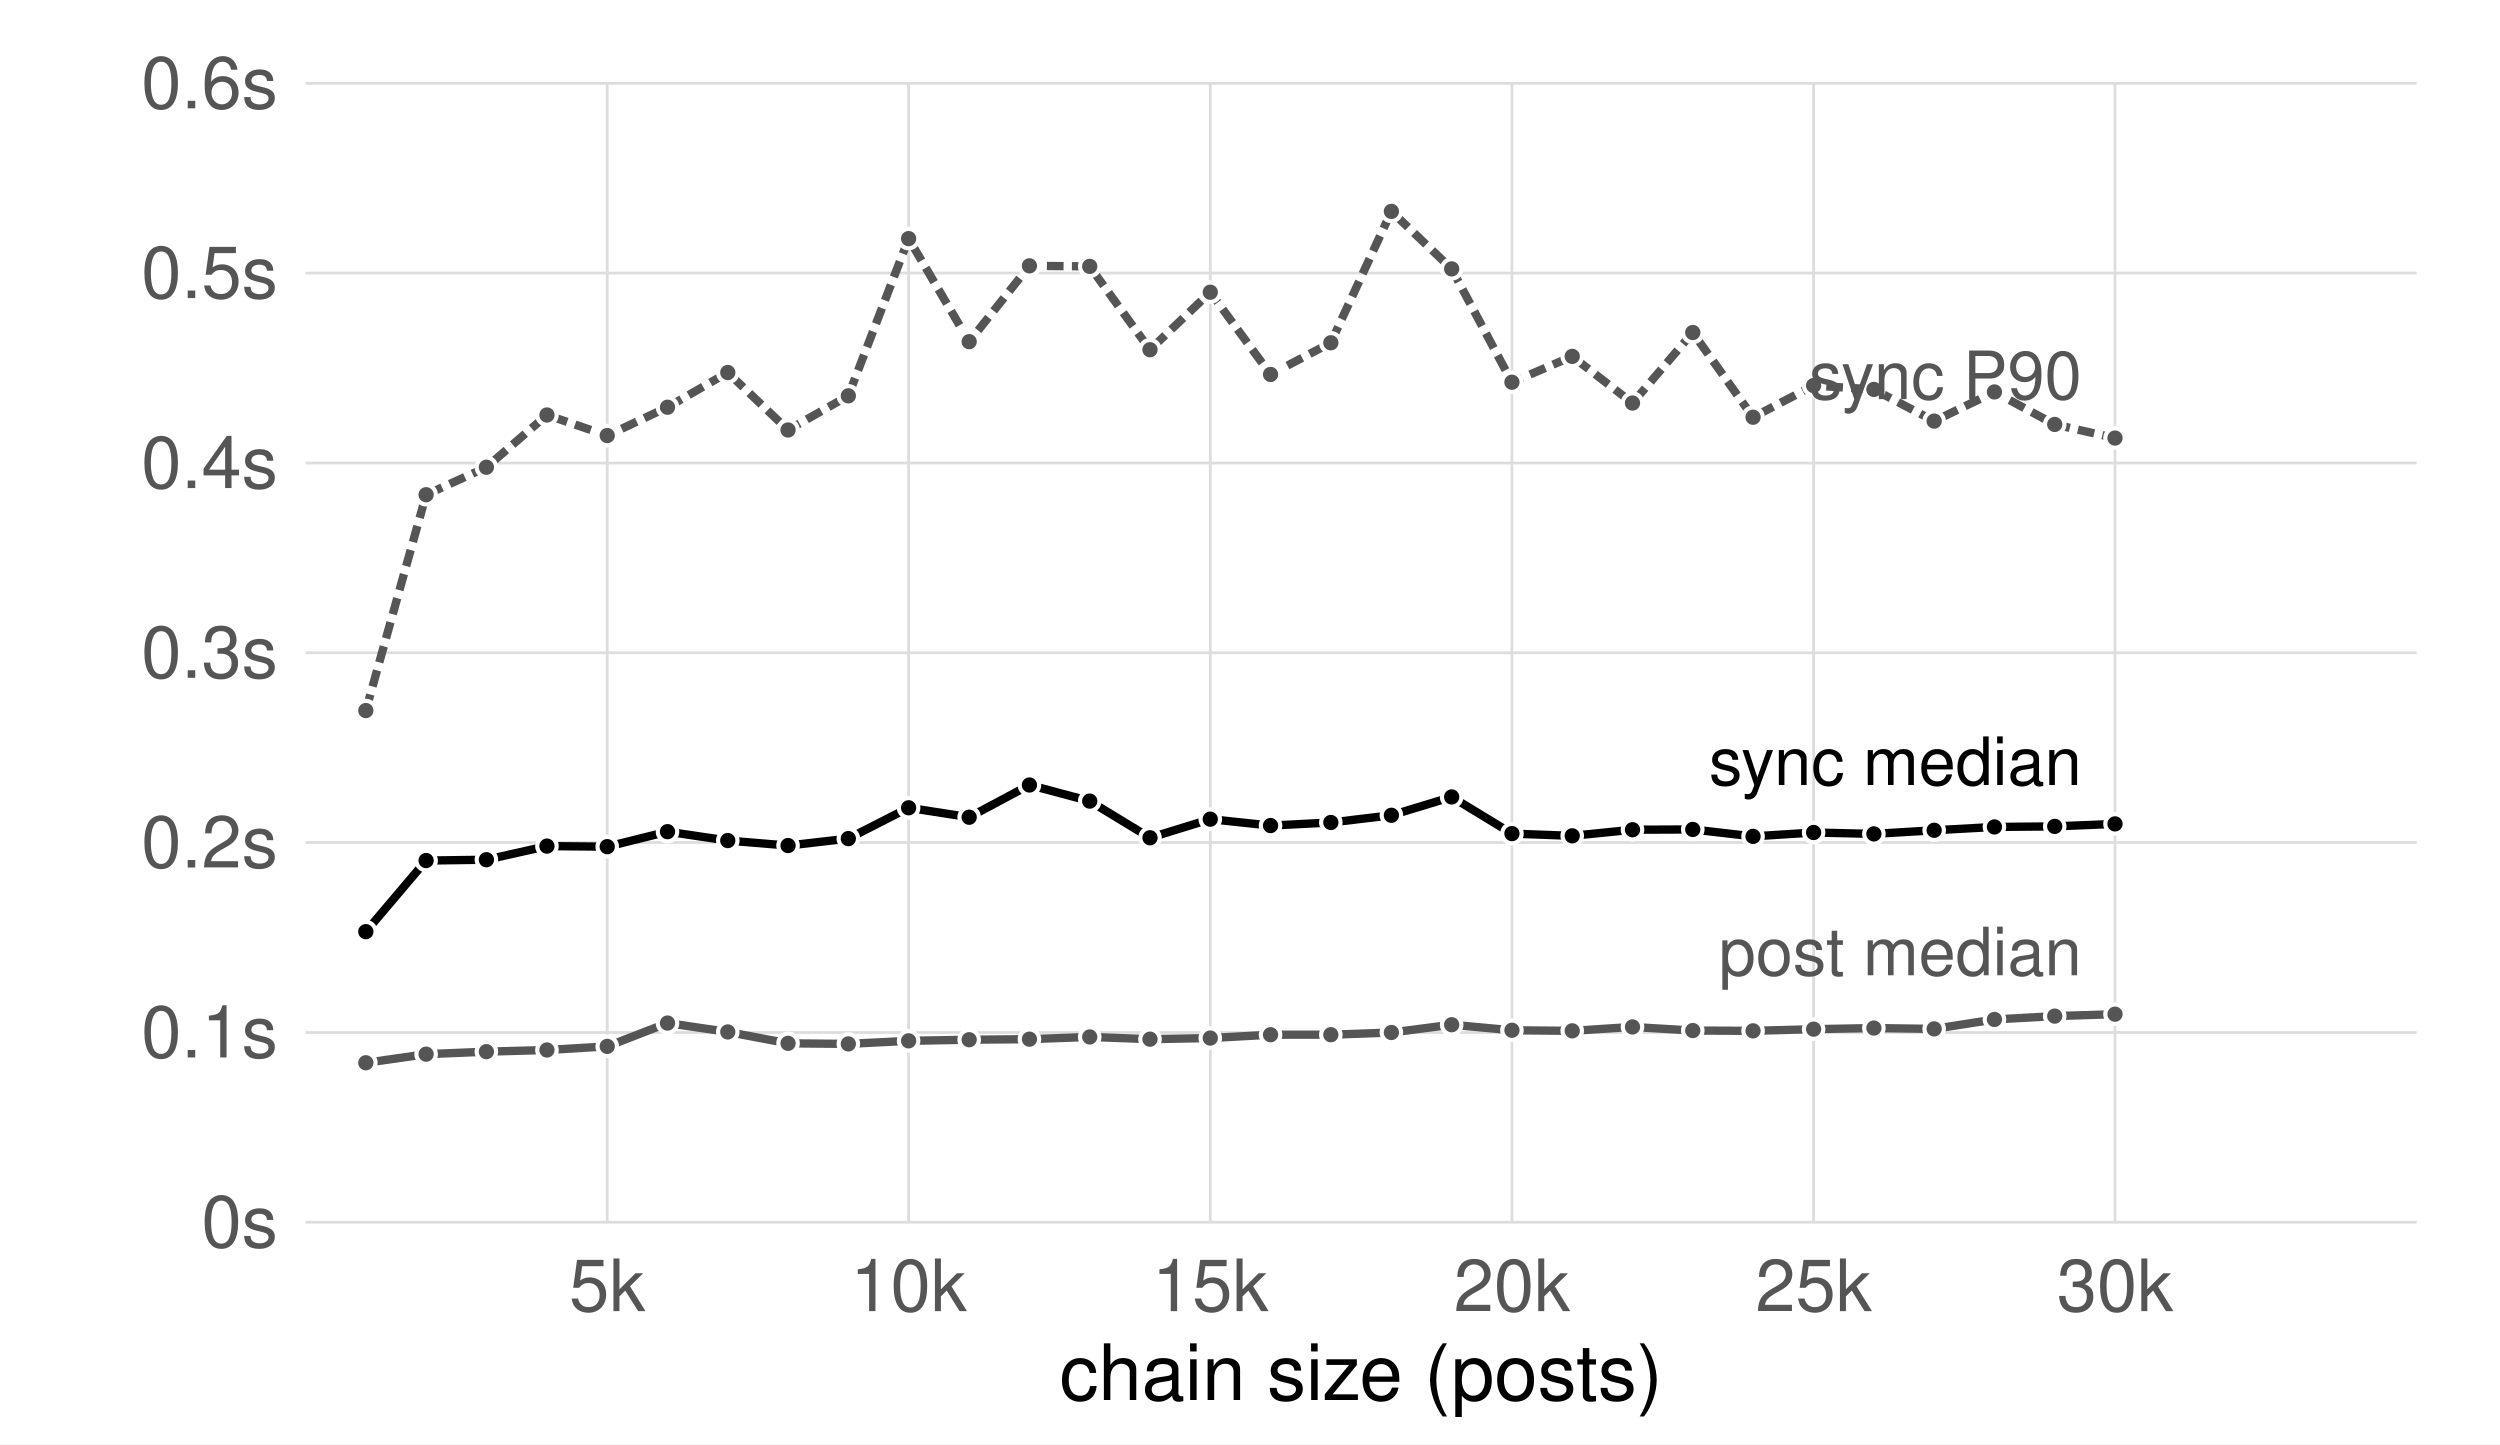
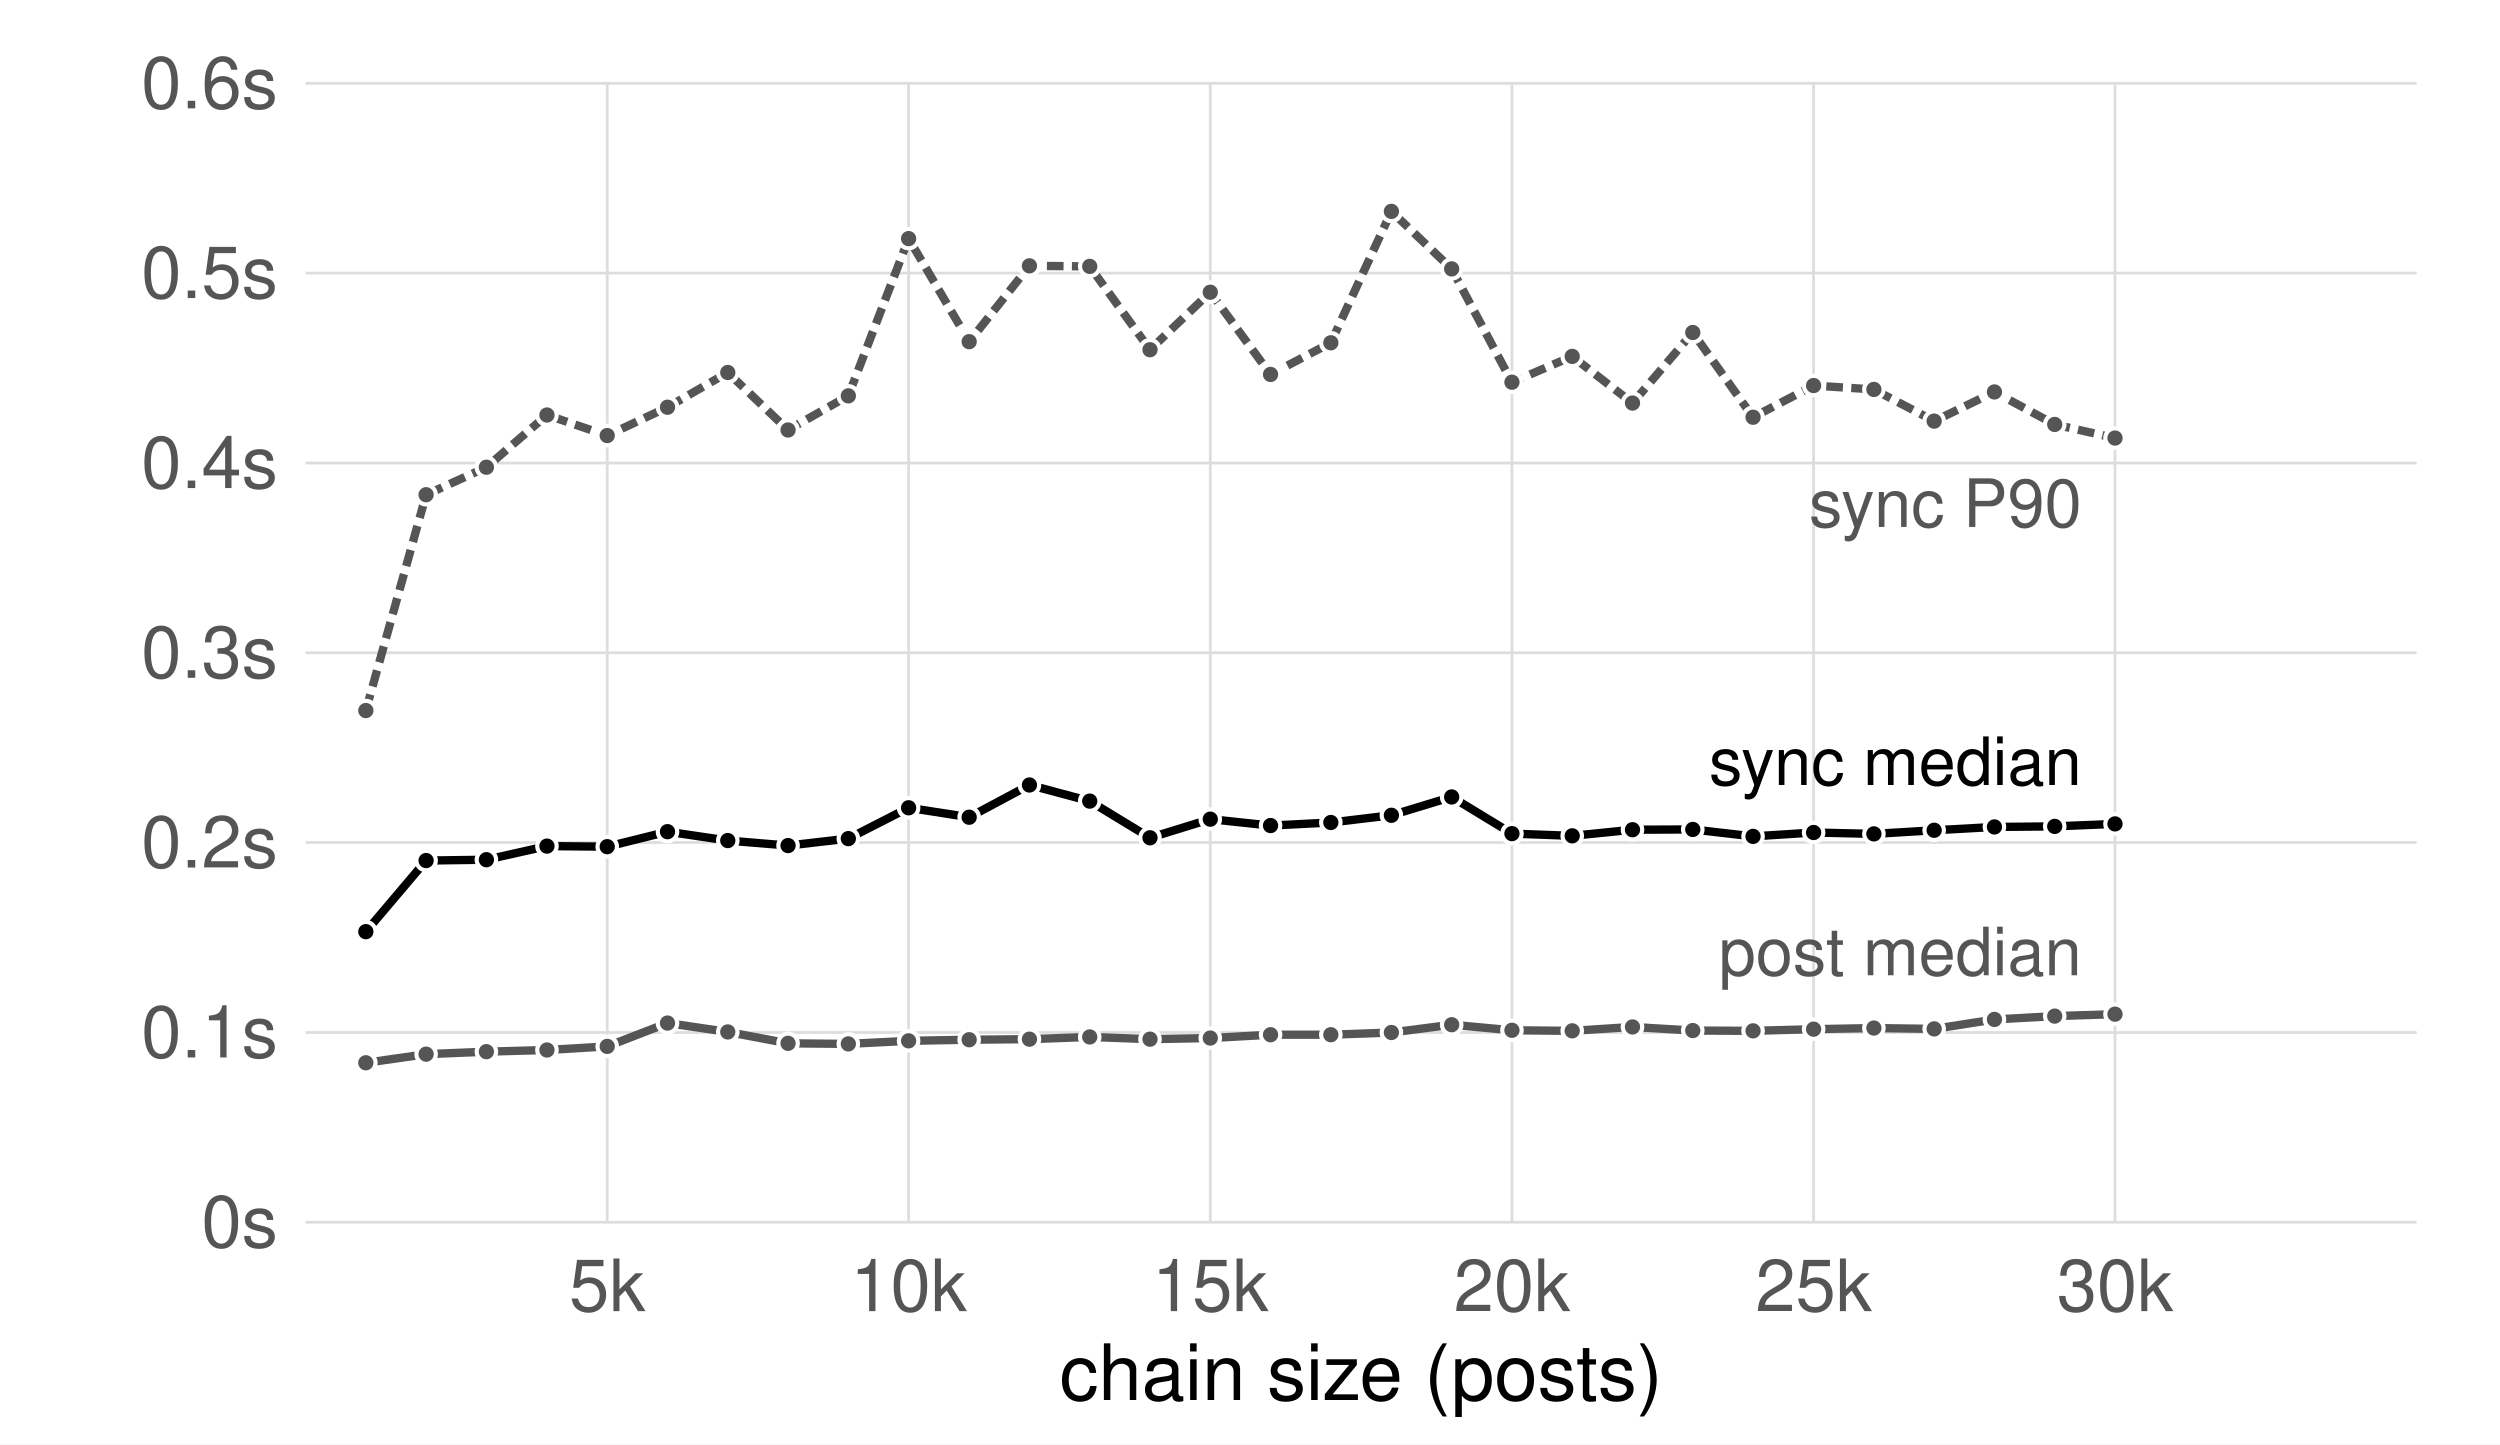
<svg xmlns="http://www.w3.org/2000/svg" width="900" height="520" viewBox="0 0 900 520">
  <rect width="900" height="520" fill="#ffffff" />
  <line x1="110" x2="870" y1="440.0" y2="440.0" stroke="#dddddd" />
  <text x="100.0" y="449.0" font-family="Helvetica, Arial, sans-serif" font-size="26" text-anchor="end" fill="#555555">0s</text>
  <line x1="110" x2="870" y1="371.7" y2="371.7" stroke="#dddddd" />
  <text x="100.0" y="380.7" font-family="Helvetica, Arial, sans-serif" font-size="26" text-anchor="end" fill="#555555">0.1s</text>
  <line x1="110" x2="870" y1="303.3" y2="303.3" stroke="#dddddd" />
  <text x="100.0" y="312.3" font-family="Helvetica, Arial, sans-serif" font-size="26" text-anchor="end" fill="#555555">0.2s</text>
  <line x1="110" x2="870" y1="235.0" y2="235.0" stroke="#dddddd" />
  <text x="100.0" y="244.0" font-family="Helvetica, Arial, sans-serif" font-size="26" text-anchor="end" fill="#555555">0.3s</text>
  <line x1="110" x2="870" y1="166.7" y2="166.7" stroke="#dddddd" />
  <text x="100.0" y="175.7" font-family="Helvetica, Arial, sans-serif" font-size="26" text-anchor="end" fill="#555555">0.4s</text>
  <line x1="110" x2="870" y1="98.3" y2="98.3" stroke="#dddddd" />
  <text x="100.0" y="107.3" font-family="Helvetica, Arial, sans-serif" font-size="26" text-anchor="end" fill="#555555">0.5s</text>
  <line x1="110" x2="870" y1="30.0" y2="30.0" stroke="#dddddd" />
  <text x="100.0" y="39.0" font-family="Helvetica, Arial, sans-serif" font-size="26" text-anchor="end" fill="#555555">0.6s</text>
  <line y1="30" y2="440" x1="218.6" x2="218.6" stroke="#dddddd" />
  <text x="218.6" y="472.0" font-family="Helvetica, Arial, sans-serif" font-size="26" text-anchor="middle" fill="#555555">5k</text>
  <line y1="30" y2="440" x1="327.1" x2="327.1" stroke="#dddddd" />
  <text x="327.1" y="472.0" font-family="Helvetica, Arial, sans-serif" font-size="26" text-anchor="middle" fill="#555555">10k</text>
  <line y1="30" y2="440" x1="435.7" x2="435.7" stroke="#dddddd" />
  <text x="435.7" y="472.0" font-family="Helvetica, Arial, sans-serif" font-size="26" text-anchor="middle" fill="#555555">15k</text>
  <line y1="30" y2="440" x1="544.3" x2="544.3" stroke="#dddddd" />
  <text x="544.3" y="472.0" font-family="Helvetica, Arial, sans-serif" font-size="26" text-anchor="middle" fill="#555555">20k</text>
  <line y1="30" y2="440" x1="652.9" x2="652.9" stroke="#dddddd" />
  <text x="652.9" y="472.0" font-family="Helvetica, Arial, sans-serif" font-size="26" text-anchor="middle" fill="#555555">25k</text>
  <line y1="30" y2="440" x1="761.4" x2="761.4" stroke="#dddddd" />
  <text x="761.4" y="472.0" font-family="Helvetica, Arial, sans-serif" font-size="26" text-anchor="middle" fill="#555555">30k</text>
  <text x="490.0" y="504.0" font-family="Helvetica, Arial, sans-serif" font-size="28" text-anchor="middle" fill="#000000">chain size (posts)</text>
  <polyline fill="none" stroke="#555555" stroke-width="3" stroke-dasharray="6 3" points="131.7,255.8 153.4,178.1 175.1,168.2 196.9,149.4 218.6,156.8 240.3,146.6 262.0,134.1 283.7,154.8 305.4,142.5 327.1,85.9 348.9,123.0 370.6,95.7 392.3,95.9 414.0,125.9 435.7,105.2 457.4,134.8 479.1,123.4 500.9,76.1 522.6,96.8 544.3,137.6 566.0,128.3 587.7,145.1 609.4,119.7 631.1,150.2 652.9,138.8 674.6,140.2 696.3,151.6 718.0,141.1 739.7,152.8 761.4,157.7" />
  <circle cx="131.7" cy="255.8" r="3.5" fill="#555555" stroke="#ffffff" stroke-width="1.5" />
  <circle cx="153.4" cy="178.1" r="3.5" fill="#555555" stroke="#ffffff" stroke-width="1.5" />
  <circle cx="175.1" cy="168.2" r="3.5" fill="#555555" stroke="#ffffff" stroke-width="1.5" />
  <circle cx="196.9" cy="149.4" r="3.5" fill="#555555" stroke="#ffffff" stroke-width="1.5" />
  <circle cx="218.6" cy="156.8" r="3.5" fill="#555555" stroke="#ffffff" stroke-width="1.5" />
  <circle cx="240.3" cy="146.6" r="3.5" fill="#555555" stroke="#ffffff" stroke-width="1.5" />
  <circle cx="262.0" cy="134.1" r="3.5" fill="#555555" stroke="#ffffff" stroke-width="1.5" />
  <circle cx="283.7" cy="154.8" r="3.5" fill="#555555" stroke="#ffffff" stroke-width="1.5" />
  <circle cx="305.4" cy="142.5" r="3.5" fill="#555555" stroke="#ffffff" stroke-width="1.5" />
  <circle cx="327.1" cy="85.9" r="3.5" fill="#555555" stroke="#ffffff" stroke-width="1.5" />
  <circle cx="348.9" cy="123.0" r="3.5" fill="#555555" stroke="#ffffff" stroke-width="1.5" />
  <circle cx="370.6" cy="95.7" r="3.5" fill="#555555" stroke="#ffffff" stroke-width="1.5" />
  <circle cx="392.3" cy="95.9" r="3.5" fill="#555555" stroke="#ffffff" stroke-width="1.5" />
  <circle cx="414.0" cy="125.9" r="3.5" fill="#555555" stroke="#ffffff" stroke-width="1.5" />
  <circle cx="435.7" cy="105.2" r="3.5" fill="#555555" stroke="#ffffff" stroke-width="1.5" />
  <circle cx="457.4" cy="134.8" r="3.5" fill="#555555" stroke="#ffffff" stroke-width="1.5" />
  <circle cx="479.1" cy="123.4" r="3.5" fill="#555555" stroke="#ffffff" stroke-width="1.5" />
  <circle cx="500.9" cy="76.1" r="3.5" fill="#555555" stroke="#ffffff" stroke-width="1.5" />
  <circle cx="522.6" cy="96.8" r="3.5" fill="#555555" stroke="#ffffff" stroke-width="1.5" />
  <circle cx="544.3" cy="137.6" r="3.5" fill="#555555" stroke="#ffffff" stroke-width="1.5" />
  <circle cx="566.0" cy="128.3" r="3.5" fill="#555555" stroke="#ffffff" stroke-width="1.5" />
  <circle cx="587.7" cy="145.1" r="3.5" fill="#555555" stroke="#ffffff" stroke-width="1.5" />
  <circle cx="609.4" cy="119.7" r="3.5" fill="#555555" stroke="#ffffff" stroke-width="1.5" />
  <circle cx="631.1" cy="150.2" r="3.5" fill="#555555" stroke="#ffffff" stroke-width="1.5" />
  <circle cx="652.9" cy="138.8" r="3.5" fill="#555555" stroke="#ffffff" stroke-width="1.5" />
  <circle cx="674.6" cy="140.2" r="3.5" fill="#555555" stroke="#ffffff" stroke-width="1.5" />
  <circle cx="696.3" cy="151.6" r="3.5" fill="#555555" stroke="#ffffff" stroke-width="1.5" />
  <circle cx="718.0" cy="141.1" r="3.5" fill="#555555" stroke="#ffffff" stroke-width="1.5" />
  <circle cx="739.7" cy="152.8" r="3.5" fill="#555555" stroke="#ffffff" stroke-width="1.5" />
  <circle cx="761.4" cy="157.7" r="3.5" fill="#555555" stroke="#ffffff" stroke-width="1.5" />
-   <text x="749.4" y="143.7" font-family="Helvetica, Arial, sans-serif" font-size="24" text-anchor="end" fill="#555555">sync P90</text>
+   <text x="749.4" y="189.7" font-family="Helvetica, Arial, sans-serif" font-size="24" text-anchor="end" fill="#555555">sync P90</text>
  <polyline fill="none" stroke="#000000" stroke-width="3" points="131.7,335.4 153.4,309.8 175.1,309.5 196.9,304.6 218.6,304.8 240.3,299.4 262.0,302.6 283.7,304.4 305.4,301.9 327.1,290.8 348.9,294.2 370.6,282.6 392.3,288.4 414.0,301.6 435.7,294.9 457.4,297.2 479.1,296.1 500.9,293.5 522.6,286.9 544.3,300.1 566.0,300.9 587.7,298.7 609.4,298.6 631.1,301.1 652.9,299.7 674.6,300.2 696.3,298.9 718.0,297.7 739.7,297.5 761.4,296.6" />
  <circle cx="131.7" cy="335.4" r="3.5" fill="#000000" stroke="#ffffff" stroke-width="1.5" />
  <circle cx="153.4" cy="309.8" r="3.5" fill="#000000" stroke="#ffffff" stroke-width="1.5" />
  <circle cx="175.1" cy="309.5" r="3.5" fill="#000000" stroke="#ffffff" stroke-width="1.5" />
  <circle cx="196.9" cy="304.6" r="3.5" fill="#000000" stroke="#ffffff" stroke-width="1.5" />
  <circle cx="218.6" cy="304.8" r="3.5" fill="#000000" stroke="#ffffff" stroke-width="1.5" />
  <circle cx="240.3" cy="299.4" r="3.5" fill="#000000" stroke="#ffffff" stroke-width="1.5" />
  <circle cx="262.0" cy="302.6" r="3.5" fill="#000000" stroke="#ffffff" stroke-width="1.5" />
  <circle cx="283.7" cy="304.4" r="3.5" fill="#000000" stroke="#ffffff" stroke-width="1.5" />
  <circle cx="305.4" cy="301.9" r="3.5" fill="#000000" stroke="#ffffff" stroke-width="1.5" />
  <circle cx="327.1" cy="290.8" r="3.5" fill="#000000" stroke="#ffffff" stroke-width="1.5" />
  <circle cx="348.9" cy="294.2" r="3.5" fill="#000000" stroke="#ffffff" stroke-width="1.5" />
  <circle cx="370.6" cy="282.6" r="3.5" fill="#000000" stroke="#ffffff" stroke-width="1.5" />
  <circle cx="392.3" cy="288.4" r="3.5" fill="#000000" stroke="#ffffff" stroke-width="1.5" />
  <circle cx="414.0" cy="301.6" r="3.5" fill="#000000" stroke="#ffffff" stroke-width="1.5" />
  <circle cx="435.7" cy="294.9" r="3.5" fill="#000000" stroke="#ffffff" stroke-width="1.5" />
  <circle cx="457.4" cy="297.2" r="3.5" fill="#000000" stroke="#ffffff" stroke-width="1.5" />
  <circle cx="479.1" cy="296.1" r="3.5" fill="#000000" stroke="#ffffff" stroke-width="1.5" />
  <circle cx="500.9" cy="293.5" r="3.5" fill="#000000" stroke="#ffffff" stroke-width="1.5" />
  <circle cx="522.6" cy="286.9" r="3.5" fill="#000000" stroke="#ffffff" stroke-width="1.5" />
  <circle cx="544.3" cy="300.1" r="3.5" fill="#000000" stroke="#ffffff" stroke-width="1.5" />
  <circle cx="566.0" cy="300.9" r="3.5" fill="#000000" stroke="#ffffff" stroke-width="1.5" />
  <circle cx="587.7" cy="298.7" r="3.5" fill="#000000" stroke="#ffffff" stroke-width="1.5" />
  <circle cx="609.4" cy="298.6" r="3.5" fill="#000000" stroke="#ffffff" stroke-width="1.5" />
  <circle cx="631.1" cy="301.1" r="3.5" fill="#000000" stroke="#ffffff" stroke-width="1.5" />
  <circle cx="652.9" cy="299.7" r="3.5" fill="#000000" stroke="#ffffff" stroke-width="1.5" />
  <circle cx="674.6" cy="300.2" r="3.5" fill="#000000" stroke="#ffffff" stroke-width="1.5" />
  <circle cx="696.3" cy="298.9" r="3.5" fill="#000000" stroke="#ffffff" stroke-width="1.5" />
  <circle cx="718.0" cy="297.7" r="3.5" fill="#000000" stroke="#ffffff" stroke-width="1.5" />
  <circle cx="739.7" cy="297.5" r="3.5" fill="#000000" stroke="#ffffff" stroke-width="1.5" />
  <circle cx="761.4" cy="296.6" r="3.5" fill="#000000" stroke="#ffffff" stroke-width="1.5" />
  <text x="749.4" y="282.6" font-family="Helvetica, Arial, sans-serif" font-size="24" text-anchor="end" fill="#000000">sync median</text>
  <polyline fill="none" stroke="#555555" stroke-width="3" points="131.7,382.6 153.4,379.5 175.1,378.6 196.9,378.0 218.6,376.7 240.3,368.3 262.0,371.5 283.7,375.6 305.4,375.8 327.1,374.7 348.9,374.3 370.6,374.1 392.3,373.3 414.0,374.1 435.7,373.7 457.4,372.5 479.1,372.5 500.9,371.7 522.6,368.9 544.3,370.9 566.0,371.1 587.7,369.7 609.4,371.0 631.1,371.1 652.9,370.5 674.6,370.1 696.3,370.4 718.0,367.0 739.7,365.8 761.4,365.1" />
  <circle cx="131.7" cy="382.6" r="3.5" fill="#555555" stroke="#ffffff" stroke-width="1.5" />
  <circle cx="153.4" cy="379.5" r="3.5" fill="#555555" stroke="#ffffff" stroke-width="1.5" />
  <circle cx="175.1" cy="378.6" r="3.5" fill="#555555" stroke="#ffffff" stroke-width="1.5" />
  <circle cx="196.9" cy="378.0" r="3.5" fill="#555555" stroke="#ffffff" stroke-width="1.5" />
  <circle cx="218.6" cy="376.7" r="3.5" fill="#555555" stroke="#ffffff" stroke-width="1.5" />
  <circle cx="240.3" cy="368.3" r="3.5" fill="#555555" stroke="#ffffff" stroke-width="1.5" />
  <circle cx="262.0" cy="371.5" r="3.5" fill="#555555" stroke="#ffffff" stroke-width="1.5" />
  <circle cx="283.7" cy="375.6" r="3.5" fill="#555555" stroke="#ffffff" stroke-width="1.5" />
  <circle cx="305.4" cy="375.8" r="3.5" fill="#555555" stroke="#ffffff" stroke-width="1.5" />
  <circle cx="327.1" cy="374.7" r="3.5" fill="#555555" stroke="#ffffff" stroke-width="1.5" />
  <circle cx="348.9" cy="374.3" r="3.5" fill="#555555" stroke="#ffffff" stroke-width="1.5" />
  <circle cx="370.6" cy="374.1" r="3.5" fill="#555555" stroke="#ffffff" stroke-width="1.5" />
  <circle cx="392.3" cy="373.3" r="3.5" fill="#555555" stroke="#ffffff" stroke-width="1.5" />
  <circle cx="414.0" cy="374.1" r="3.5" fill="#555555" stroke="#ffffff" stroke-width="1.5" />
  <circle cx="435.7" cy="373.7" r="3.5" fill="#555555" stroke="#ffffff" stroke-width="1.5" />
  <circle cx="457.4" cy="372.5" r="3.5" fill="#555555" stroke="#ffffff" stroke-width="1.5" />
  <circle cx="479.1" cy="372.5" r="3.5" fill="#555555" stroke="#ffffff" stroke-width="1.5" />
  <circle cx="500.9" cy="371.7" r="3.5" fill="#555555" stroke="#ffffff" stroke-width="1.5" />
  <circle cx="522.6" cy="368.9" r="3.5" fill="#555555" stroke="#ffffff" stroke-width="1.5" />
  <circle cx="544.3" cy="370.9" r="3.5" fill="#555555" stroke="#ffffff" stroke-width="1.5" />
  <circle cx="566.0" cy="371.1" r="3.5" fill="#555555" stroke="#ffffff" stroke-width="1.5" />
  <circle cx="587.7" cy="369.7" r="3.5" fill="#555555" stroke="#ffffff" stroke-width="1.5" />
  <circle cx="609.4" cy="371.0" r="3.5" fill="#555555" stroke="#ffffff" stroke-width="1.5" />
  <circle cx="631.1" cy="371.1" r="3.5" fill="#555555" stroke="#ffffff" stroke-width="1.5" />
  <circle cx="652.9" cy="370.5" r="3.5" fill="#555555" stroke="#ffffff" stroke-width="1.5" />
  <circle cx="674.6" cy="370.1" r="3.5" fill="#555555" stroke="#ffffff" stroke-width="1.5" />
  <circle cx="696.3" cy="370.4" r="3.5" fill="#555555" stroke="#ffffff" stroke-width="1.5" />
  <circle cx="718.0" cy="367.0" r="3.5" fill="#555555" stroke="#ffffff" stroke-width="1.5" />
  <circle cx="739.7" cy="365.8" r="3.5" fill="#555555" stroke="#ffffff" stroke-width="1.5" />
  <circle cx="761.4" cy="365.1" r="3.5" fill="#555555" stroke="#ffffff" stroke-width="1.5" />
  <text x="749.4" y="351.1" font-family="Helvetica, Arial, sans-serif" font-size="24" text-anchor="end" fill="#555555">post median</text>
</svg>
